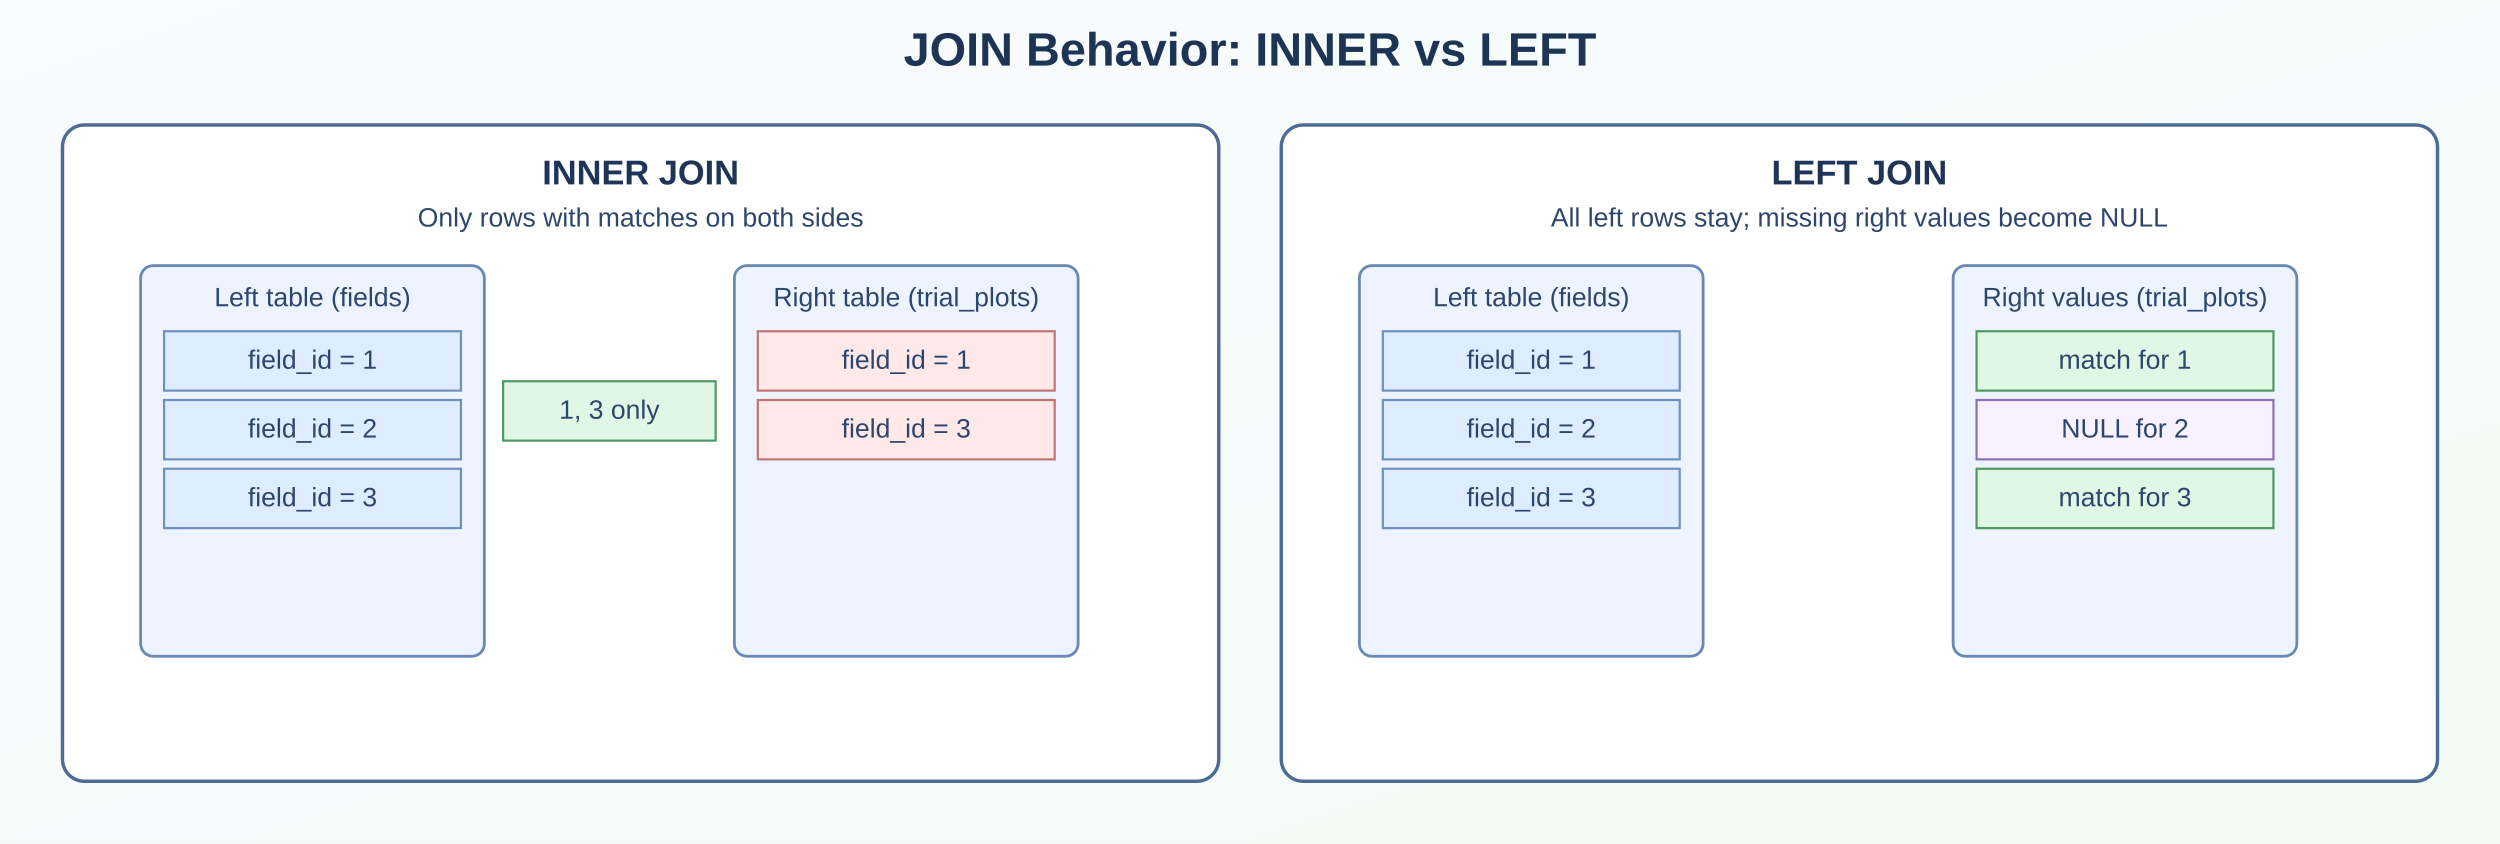
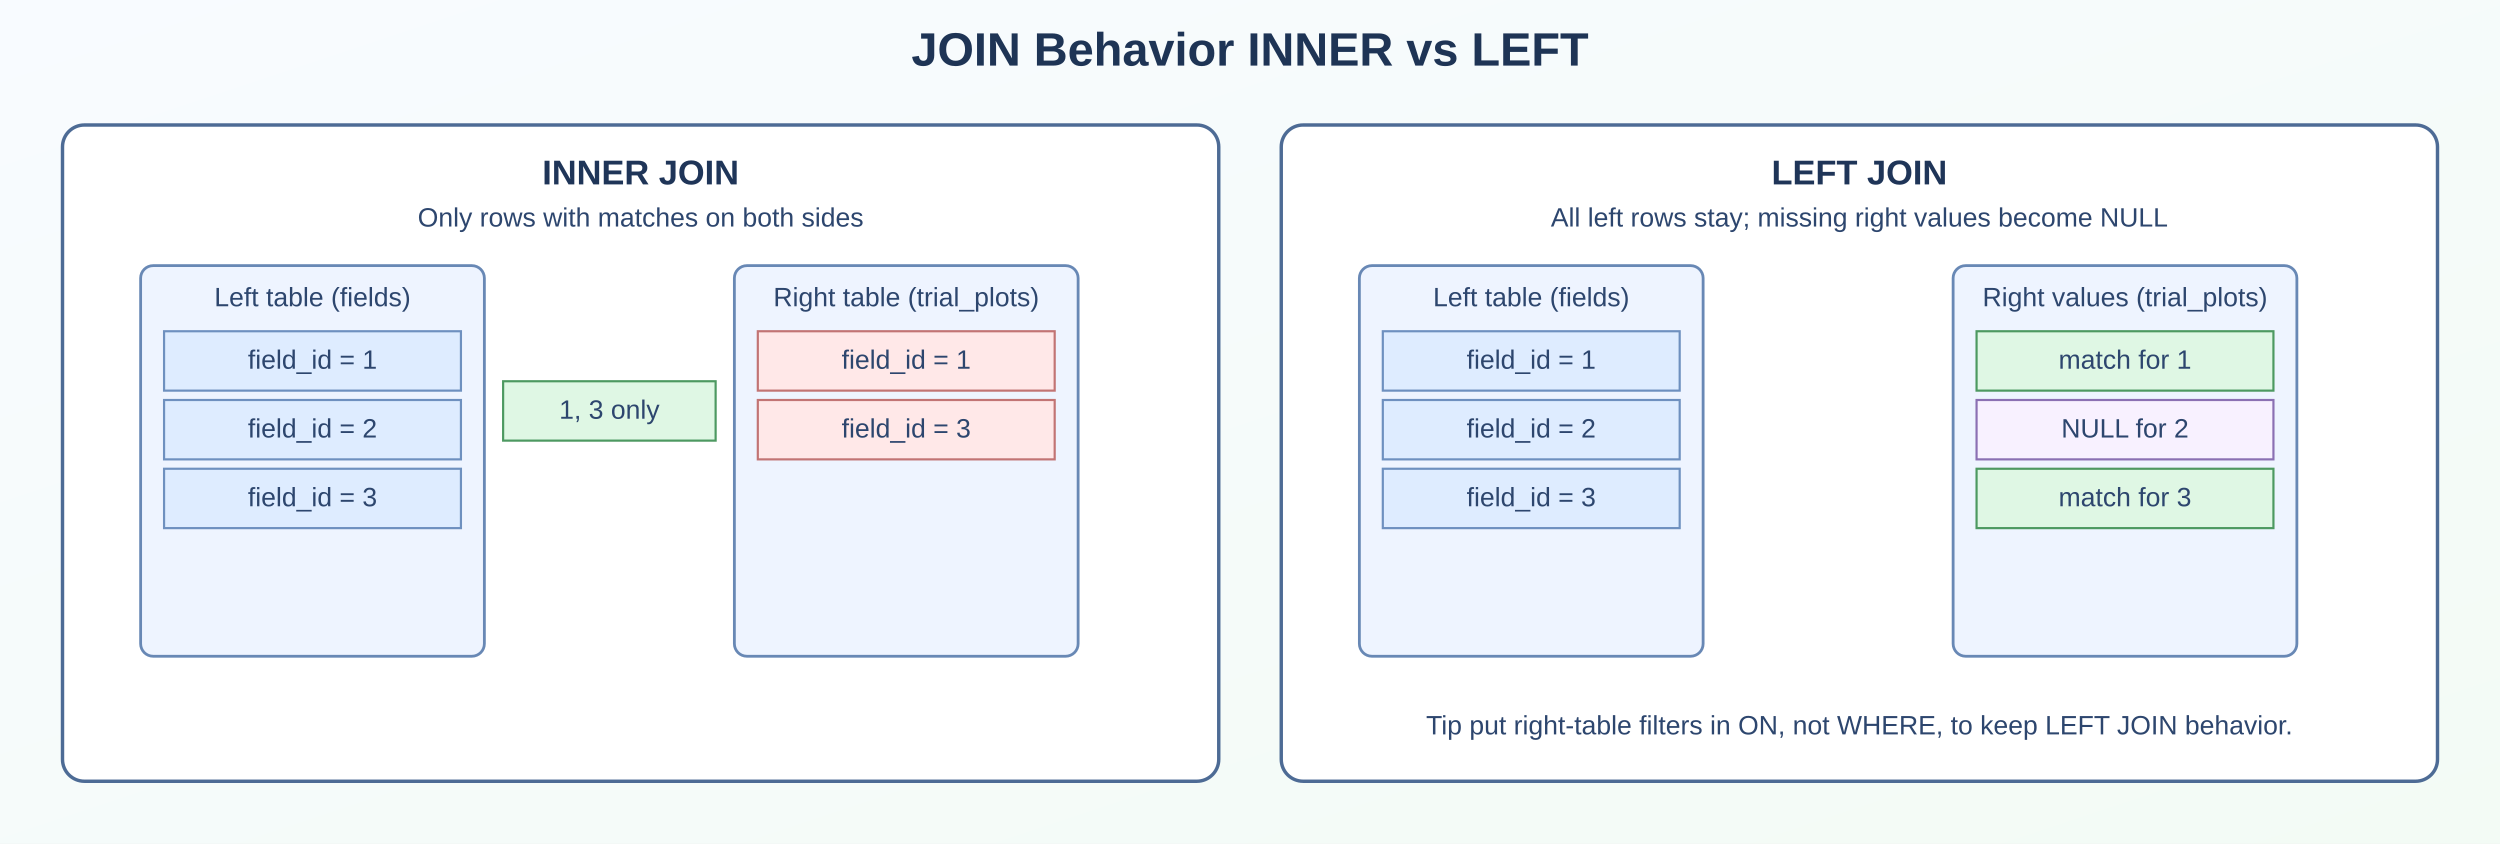
<svg xmlns="http://www.w3.org/2000/svg" viewBox="0 0 1600 540" role="img" aria-labelledby="title desc">
  <defs>
    <linearGradient id="bg" x1="0%" y1="0%" x2="100%" y2="100%">
      <stop offset="0%" stop-color="#f8fbff" />
      <stop offset="100%" stop-color="#f3fbf5" />
    </linearGradient>
    <style>
      .title { font: 700 30px 'Segoe UI', Tahoma, Arial, sans-serif; fill: #1e3455; }
      .panel { fill: #ffffff; stroke: #4d6b95; stroke-width: 2.2; rx: 14; }
      .head { font: 700 22px 'Segoe UI', Tahoma, Arial, sans-serif; fill: #1f3558; }
      .txt { font: 500 17px 'Segoe UI', Tahoma, Arial, sans-serif; fill: #2d466e; }
      .tbl { fill: #eef4ff; stroke: #6888b5; stroke-width: 1.8; rx: 8; }
      .rowL { fill: #deecff; stroke: #6e90bf; stroke-width: 1.4; }
      .rowR { fill: #ffe8e8; stroke: #c27474; stroke-width: 1.4; }
      .match { fill: #dff7e4; stroke: #4d9961; stroke-width: 1.4; }
      .null { fill: #f8f1ff; stroke: #8b70b3; stroke-width: 1.4; }
    </style>
  </defs>
  <rect x="0" y="0" width="1600" height="540" fill="url(#bg)" />
-   <text x="800" y="42" text-anchor="middle" class="title">JOIN Behavior: INNER vs LEFT</text>
+   <text x="800" y="42" text-anchor="middle" class="title">JOIN Behavior INNER vs LEFT</text>
  <rect x="40" y="80" width="740" height="420" class="panel" />
  <text x="410" y="118" text-anchor="middle" class="head">INNER JOIN</text>
  <text x="410" y="145" text-anchor="middle" class="txt">Only rows with matches on both sides</text>
  <rect x="90" y="170" width="220" height="250" class="tbl" />
  <text x="200" y="196" text-anchor="middle" class="txt">Left table (fields)</text>
  <rect x="105" y="212" width="190" height="38" class="rowL" />
  <text x="200" y="236" text-anchor="middle" class="txt">field_id = 1</text>
  <rect x="105" y="256" width="190" height="38" class="rowL" />
  <text x="200" y="280" text-anchor="middle" class="txt">field_id = 2</text>
  <rect x="105" y="300" width="190" height="38" class="rowL" />
  <text x="200" y="324" text-anchor="middle" class="txt">field_id = 3</text>
  <rect x="470" y="170" width="220" height="250" class="tbl" />
  <text x="580" y="196" text-anchor="middle" class="txt">Right table (trial_plots)</text>
  <rect x="485" y="212" width="190" height="38" class="rowR" />
  <text x="580" y="236" text-anchor="middle" class="txt">field_id = 1</text>
  <rect x="485" y="256" width="190" height="38" class="rowR" />
  <text x="580" y="280" text-anchor="middle" class="txt">field_id = 3</text>
  <rect x="322" y="244" width="136" height="38" class="match" />
  <text x="390" y="268" text-anchor="middle" class="txt">1, 3 only</text>
  <rect x="820" y="80" width="740" height="420" class="panel" />
  <text x="1190" y="118" text-anchor="middle" class="head">LEFT JOIN</text>
  <text x="1190" y="145" text-anchor="middle" class="txt">All left rows stay; missing right values become NULL</text>
  <rect x="870" y="170" width="220" height="250" class="tbl" />
  <text x="980" y="196" text-anchor="middle" class="txt">Left table (fields)</text>
  <rect x="885" y="212" width="190" height="38" class="rowL" />
  <text x="980" y="236" text-anchor="middle" class="txt">field_id = 1</text>
  <rect x="885" y="256" width="190" height="38" class="rowL" />
  <text x="980" y="280" text-anchor="middle" class="txt">field_id = 2</text>
  <rect x="885" y="300" width="190" height="38" class="rowL" />
  <text x="980" y="324" text-anchor="middle" class="txt">field_id = 3</text>
  <rect x="1250" y="170" width="220" height="250" class="tbl" />
  <text x="1360" y="196" text-anchor="middle" class="txt">Right values (trial_plots)</text>
  <rect x="1265" y="212" width="190" height="38" class="match" />
  <text x="1360" y="236" text-anchor="middle" class="txt">match for 1</text>
  <rect x="1265" y="256" width="190" height="38" class="null" />
  <text x="1360" y="280" text-anchor="middle" class="txt">NULL for 2</text>
  <rect x="1265" y="300" width="190" height="38" class="match" />
  <text x="1360" y="324" text-anchor="middle" class="txt">match for 3</text>
+   <text x="1190" y="470" text-anchor="middle" class="txt">Tip put right-table filters in ON, not WHERE, to keep LEFT JOIN behavior.</text>
</svg>
